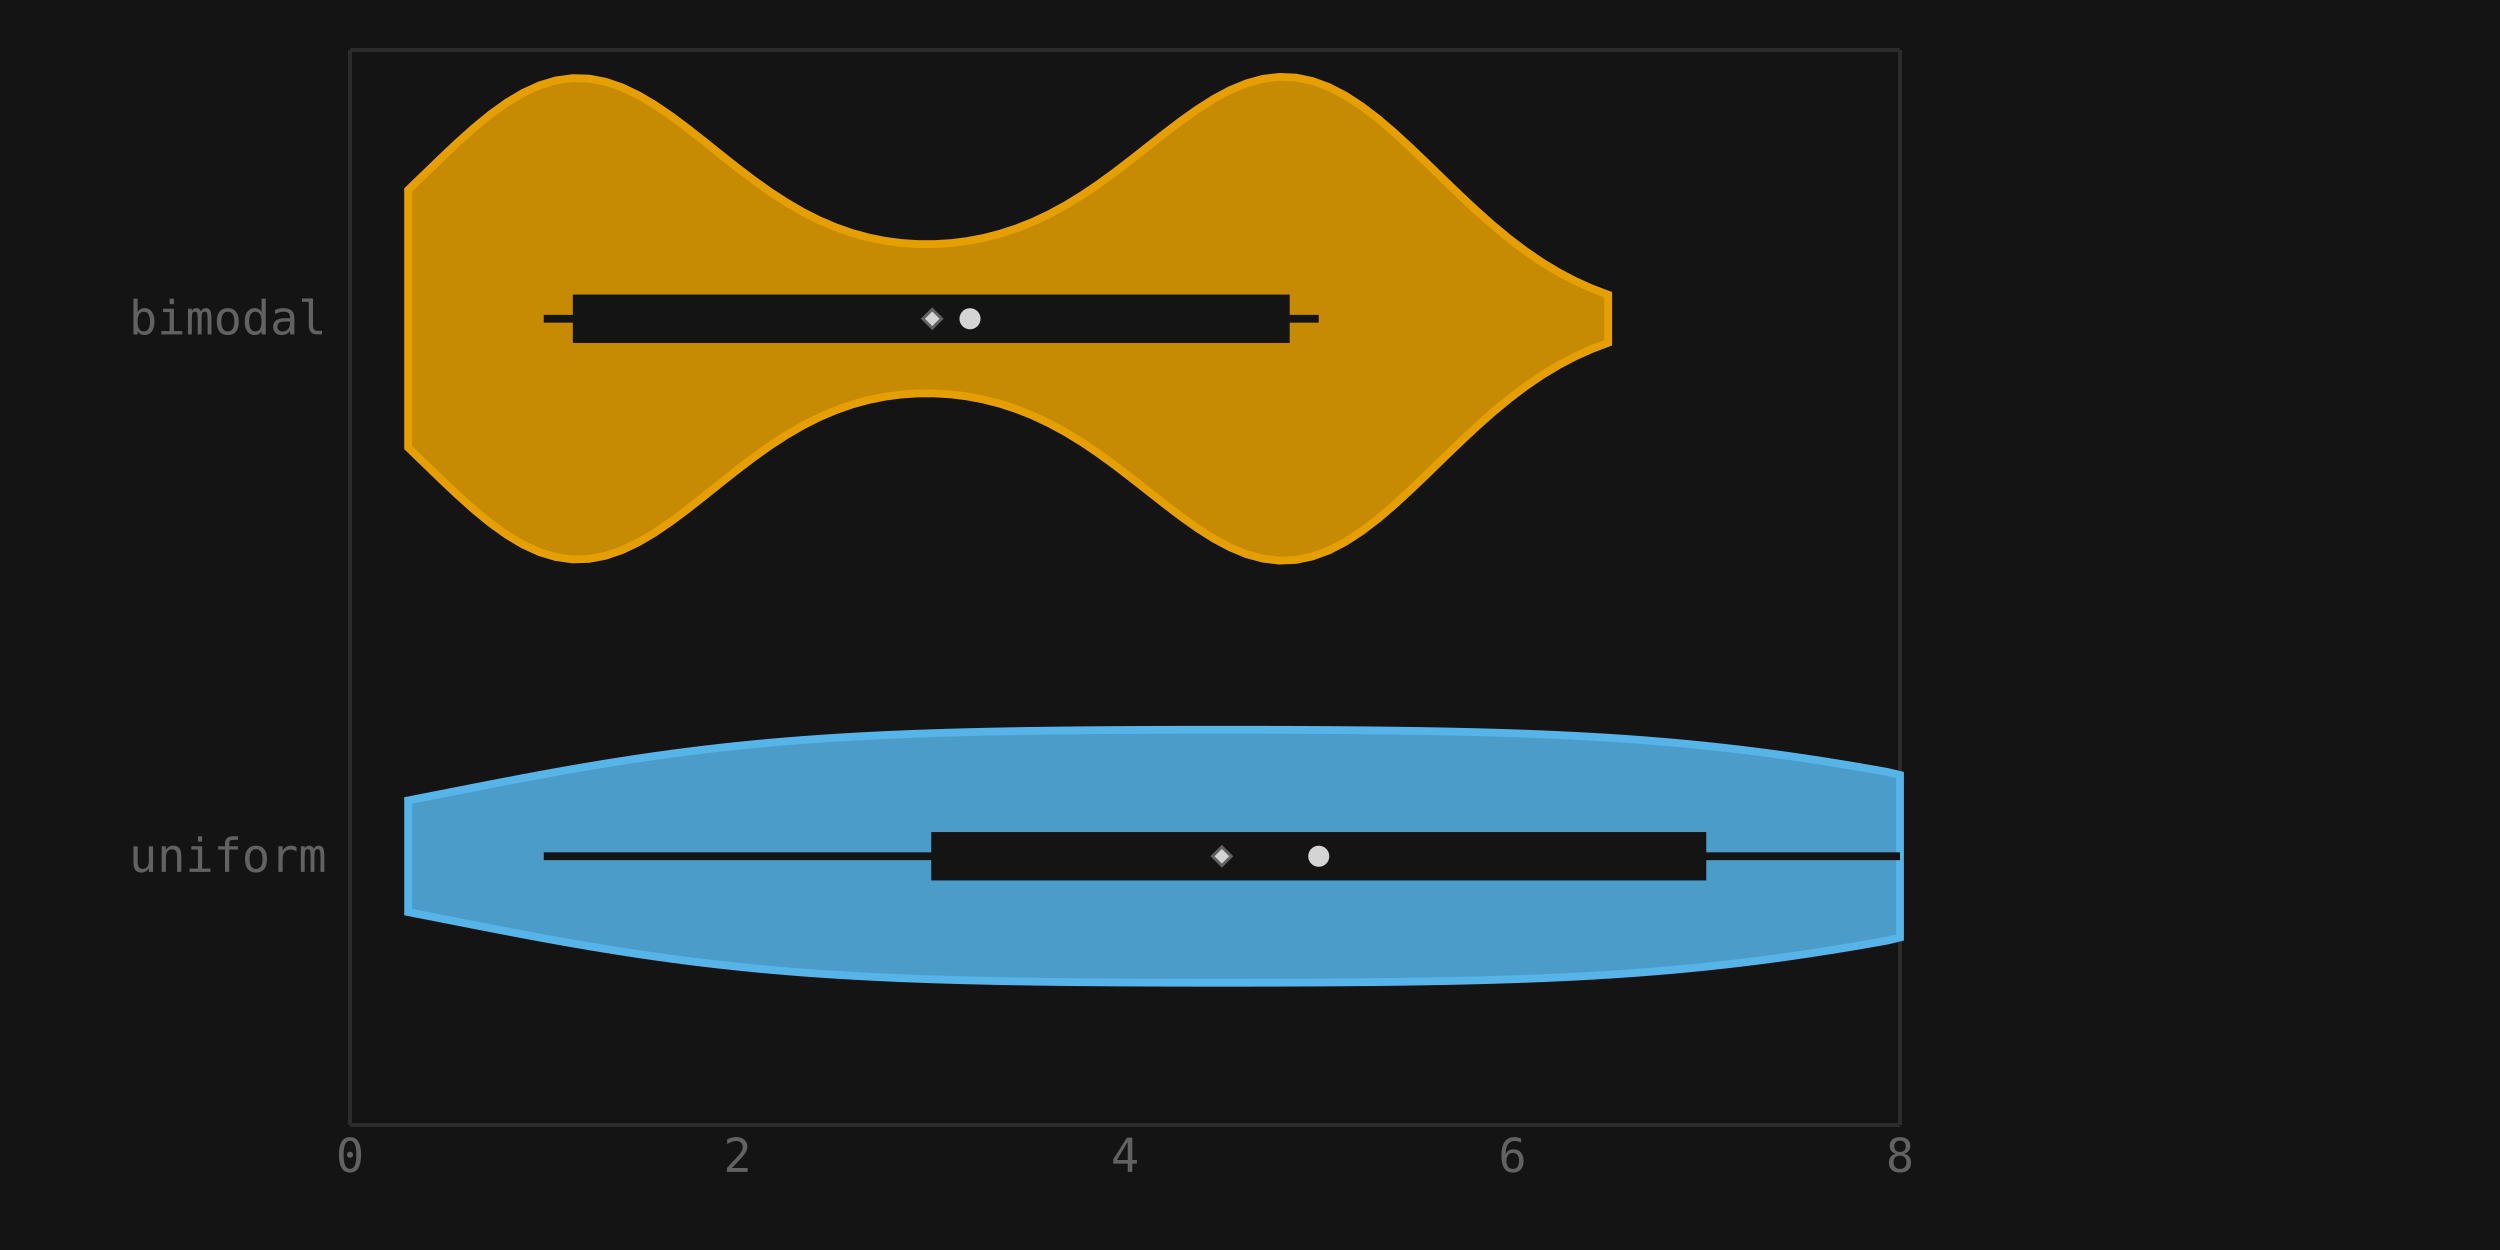
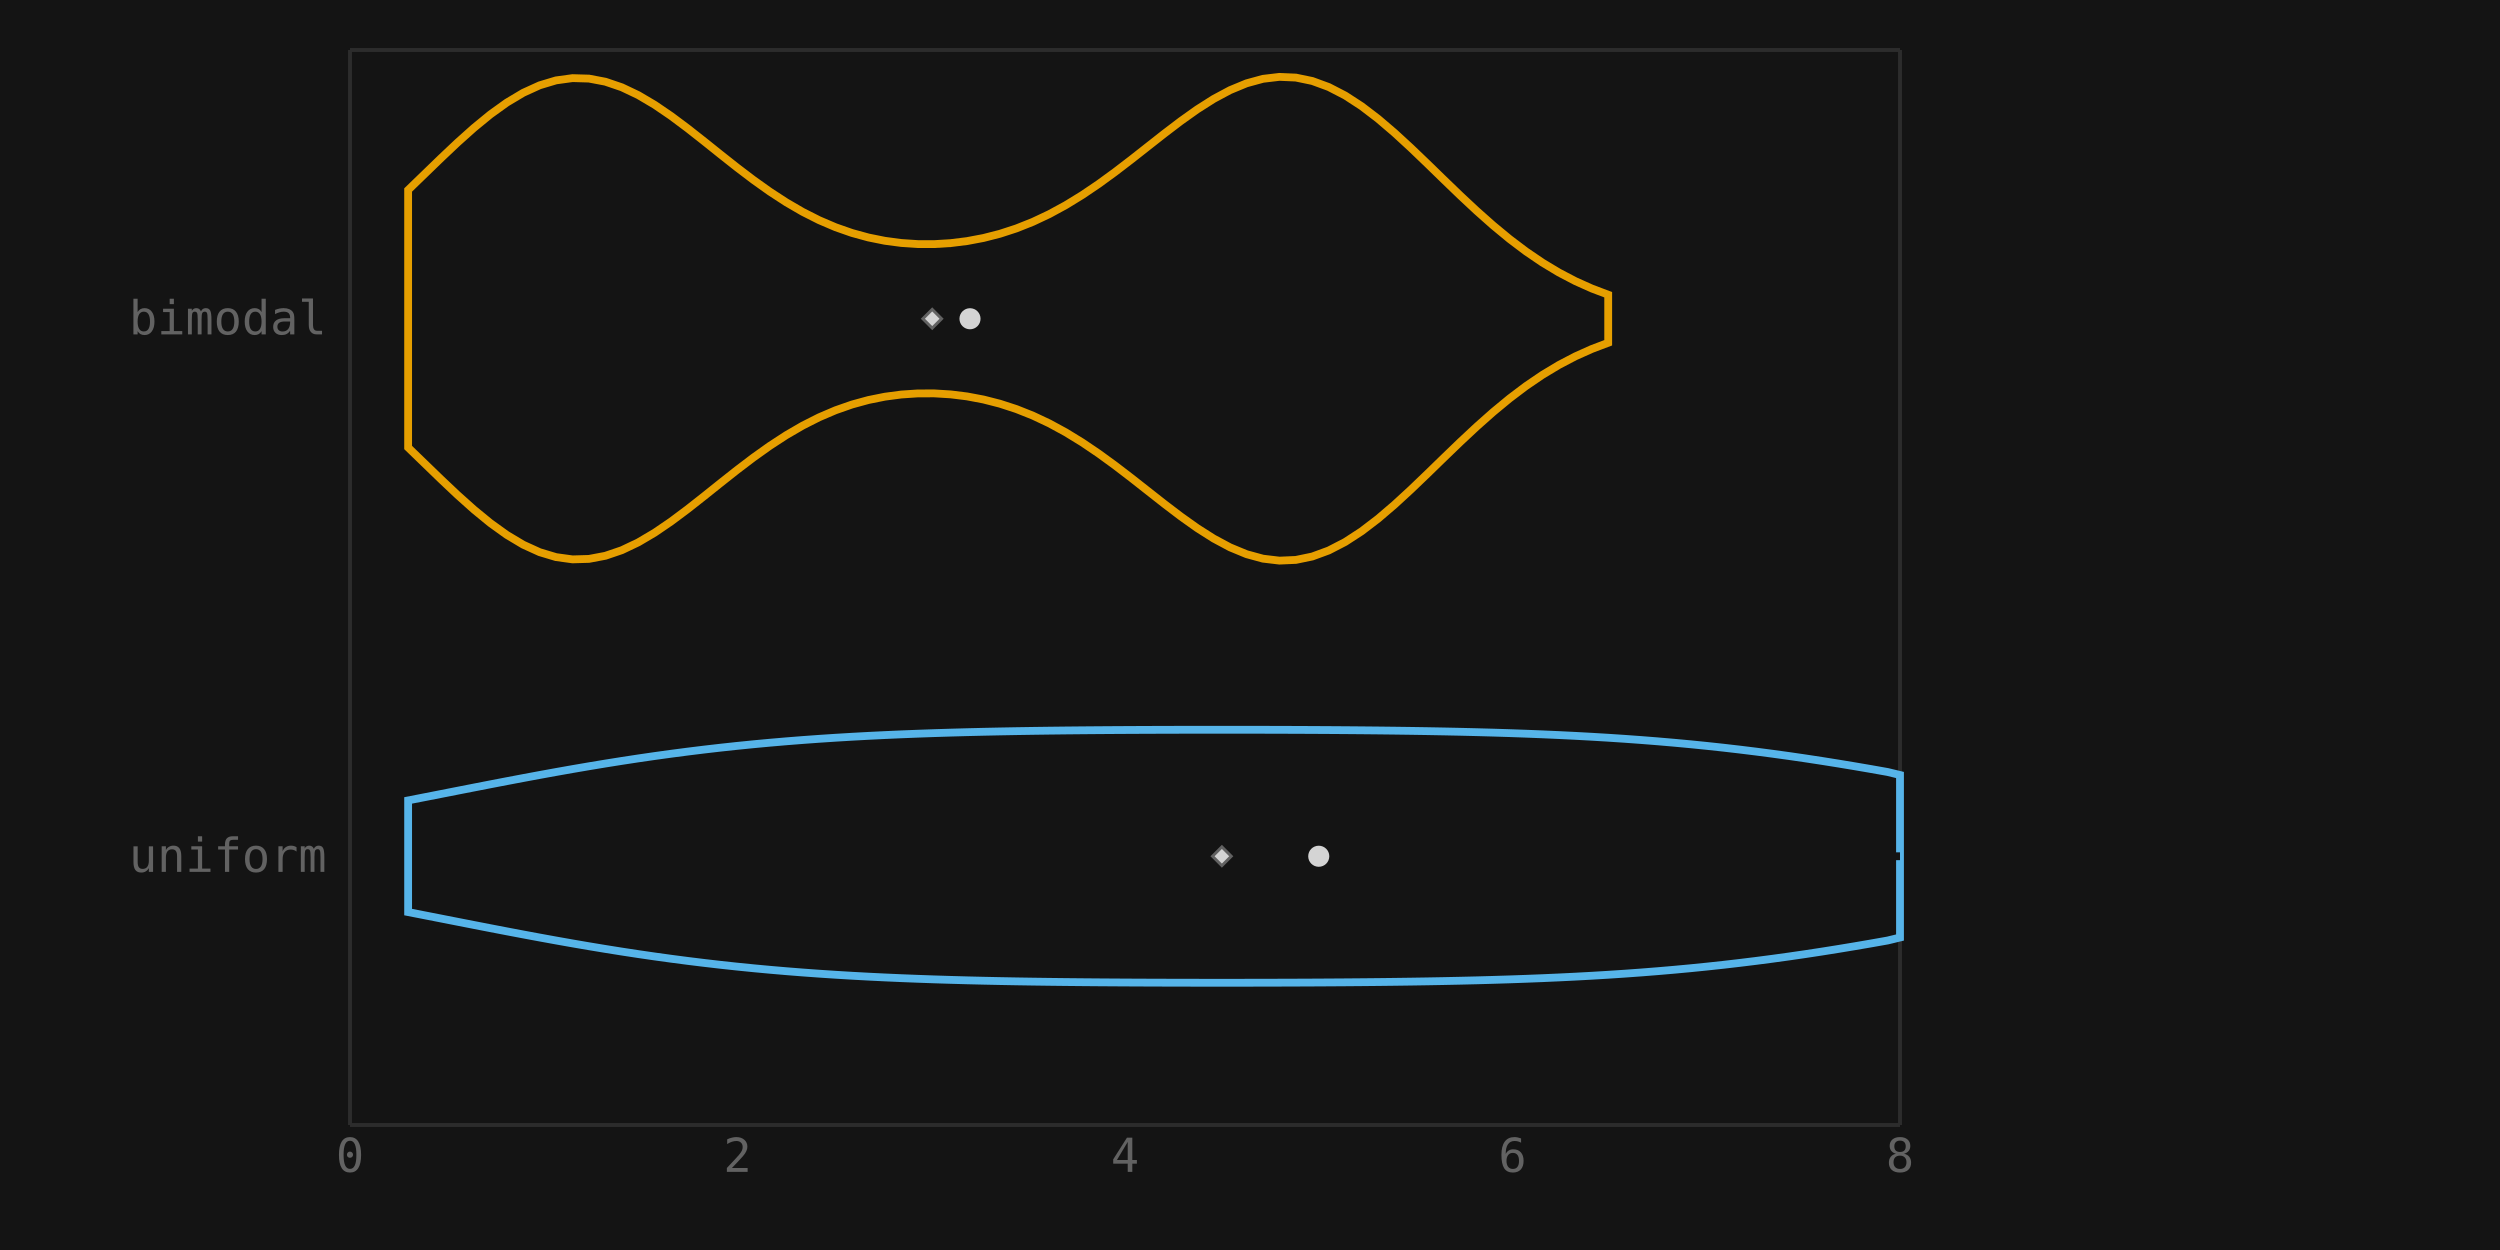
<svg xmlns="http://www.w3.org/2000/svg" viewBox="0 0 640 320" width="640" height="320">
  <rect width="100%" height="100%" fill="#141414" />
  <line x1="89.6" y1="12.8" x2="89.6" y2="288" stroke="#2c2c2c" stroke-width="1" />
  <line x1="89.6" y1="288" x2="486.4" y2="288" stroke="#2c2c2c" stroke-width="1" />
  <line x1="486.4" y1="12.8" x2="486.4" y2="288" stroke="#2c2c2c" stroke-width="1" />
  <line x1="89.6" y1="12.8" x2="486.4" y2="12.8" stroke="#2c2c2c" stroke-width="1" />
  <text x="89.6" y="300" text-anchor="middle" font-size="12" font-family="monospace" fill="#626262">0</text>
  <text x="188.8" y="300" text-anchor="middle" font-size="12" font-family="monospace" fill="#626262">2</text>
  <text x="288" y="300" text-anchor="middle" font-size="12" font-family="monospace" fill="#626262">4</text>
  <text x="387.2" y="300" text-anchor="middle" font-size="12" font-family="monospace" fill="#626262">6</text>
  <text x="486.4" y="300" text-anchor="middle" font-size="12" font-family="monospace" fill="#626262">8</text>
  <clipPath id="isvgb-0">
    <rect x="0" y="69.6" width="83.6" height="24" />
  </clipPath>
  <text x="83.6" y="85.6" text-anchor="end" clip-path="url(#isvgb-0)" font-size="12" font-family="monospace" fill="#626262">bimodal</text>
  <clipPath id="isvgb-1">
    <rect x="0" y="207.2" width="83.6" height="24" />
  </clipPath>
  <text x="83.6" y="223.2" text-anchor="end" clip-path="url(#isvgb-1)" font-size="12" font-family="monospace" fill="#626262">uniform</text>
-   <path d="M104.48 114.564 L108.688 118.635 L112.897 122.709 L117.105 126.682 L121.314 130.448 L125.522 133.898 L129.731 136.926 L133.939 139.439 L138.148 141.357 L142.356 142.622 L146.565 143.2 L150.773 143.08 L154.982 142.282 L159.19 140.849 L163.399 138.847 L167.607 136.362 L171.816 133.493 L176.024 130.348 L180.233 127.038 L184.441 123.67 L188.65 120.344 L192.858 117.146 L197.067 114.148 L201.275 111.406 L205.484 108.959 L209.692 106.831 L213.901 105.031 L218.109 103.558 L222.318 102.404 L226.526 101.555 L230.735 100.997 L234.943 100.717 L239.152 100.706 L243.36 100.961 L247.568 101.482 L251.777 102.276 L255.985 103.353 L260.194 104.724 L264.402 106.399 L268.611 108.382 L272.819 110.671 L277.028 113.251 L281.236 116.095 L285.445 119.159 L289.653 122.383 L293.862 125.693 L298.07 128.999 L302.279 132.201 L306.487 135.195 L310.696 137.871 L314.904 140.126 L319.113 141.868 L323.321 143.019 L327.53 143.52 L331.738 143.339 L335.947 142.466 L340.155 140.922 L344.364 138.748 L348.572 136.012 L352.781 132.797 L356.989 129.202 L361.198 125.333 L365.406 121.299 L369.615 117.205 L373.823 113.15 L378.032 109.22 L382.24 105.488 L386.448 102.011 L390.657 98.83 L394.865 95.968 L399.074 93.437 L403.282 91.233 L407.491 89.345 L411.699 87.751 L411.699 75.449 L407.491 73.855 L403.282 71.967 L399.074 69.763 L394.865 67.232 L390.657 64.37 L386.448 61.189 L382.24 57.712 L378.032 53.98 L373.823 50.05 L369.615 45.995 L365.406 41.901 L361.198 37.867 L356.989 33.998 L352.781 30.403 L348.572 27.188 L344.364 24.452 L340.155 22.278 L335.947 20.734 L331.738 19.861 L327.53 19.68 L323.321 20.181 L319.113 21.332 L314.904 23.074 L310.696 25.329 L306.487 28.005 L302.279 30.999 L298.07 34.201 L293.862 37.507 L289.653 40.817 L285.445 44.041 L281.236 47.105 L277.028 49.949 L272.819 52.529 L268.611 54.818 L264.402 56.801 L260.194 58.476 L255.985 59.847 L251.777 60.924 L247.568 61.718 L243.36 62.239 L239.152 62.494 L234.943 62.483 L230.735 62.203 L226.526 61.645 L222.318 60.796 L218.109 59.642 L213.901 58.169 L209.692 56.369 L205.484 54.241 L201.275 51.794 L197.067 49.052 L192.858 46.054 L188.65 42.856 L184.441 39.53 L180.233 36.162 L176.024 32.852 L171.816 29.707 L167.607 26.838 L163.399 24.353 L159.19 22.351 L154.982 20.918 L150.773 20.12 L146.565 20 L142.356 20.578 L138.148 21.843 L133.939 23.761 L129.731 26.274 L125.522 29.302 L121.314 32.752 L117.105 36.518 L112.897 40.491 L108.688 44.565 L104.48 48.636 Z" fill="#e69f00" fill-opacity="0.85" stroke="#e69f00" stroke-width="2" />
+   <path d="M104.48 114.564 L108.688 118.635 L112.897 122.709 L117.105 126.682 L121.314 130.448 L125.522 133.898 L129.731 136.926 L133.939 139.439 L138.148 141.357 L142.356 142.622 L146.565 143.2 L150.773 143.08 L154.982 142.282 L159.19 140.849 L163.399 138.847 L167.607 136.362 L171.816 133.493 L176.024 130.348 L180.233 127.038 L184.441 123.67 L188.65 120.344 L192.858 117.146 L197.067 114.148 L201.275 111.406 L205.484 108.959 L209.692 106.831 L213.901 105.031 L218.109 103.558 L222.318 102.404 L226.526 101.555 L230.735 100.997 L234.943 100.717 L239.152 100.706 L243.36 100.961 L247.568 101.482 L251.777 102.276 L255.985 103.353 L260.194 104.724 L264.402 106.399 L268.611 108.382 L272.819 110.671 L277.028 113.251 L281.236 116.095 L285.445 119.159 L289.653 122.383 L293.862 125.693 L298.07 128.999 L302.279 132.201 L306.487 135.195 L310.696 137.871 L314.904 140.126 L319.113 141.868 L323.321 143.019 L327.53 143.52 L331.738 143.339 L335.947 142.466 L340.155 140.922 L344.364 138.748 L348.572 136.012 L352.781 132.797 L356.989 129.202 L361.198 125.333 L365.406 121.299 L369.615 117.205 L373.823 113.15 L378.032 109.22 L382.24 105.488 L386.448 102.011 L390.657 98.83 L394.865 95.968 L399.074 93.437 L403.282 91.233 L407.491 89.345 L411.699 87.751 L411.699 75.449 L407.491 73.855 L403.282 71.967 L399.074 69.763 L394.865 67.232 L390.657 64.37 L386.448 61.189 L382.24 57.712 L378.032 53.98 L373.823 50.05 L369.615 45.995 L365.406 41.901 L361.198 37.867 L356.989 33.998 L352.781 30.403 L348.572 27.188 L344.364 24.452 L340.155 22.278 L335.947 20.734 L331.738 19.861 L327.53 19.68 L323.321 20.181 L319.113 21.332 L314.904 23.074 L310.696 25.329 L306.487 28.005 L302.279 30.999 L298.07 34.201 L293.862 37.507 L289.653 40.817 L285.445 44.041 L281.236 47.105 L277.028 49.949 L272.819 52.529 L268.611 54.818 L264.402 56.801 L260.194 58.476 L255.985 59.847 L251.777 60.924 L247.568 61.718 L243.36 62.239 L239.152 62.494 L234.943 62.483 L230.735 62.203 L226.526 61.645 L222.318 60.796 L218.109 59.642 L213.901 58.169 L209.692 56.369 L205.484 54.241 L201.275 51.794 L197.067 49.052 L192.858 46.054 L188.65 42.856 L184.441 39.53 L180.233 36.162 L176.024 32.852 L171.816 29.707 L167.607 26.838 L163.399 24.353 L159.19 22.351 L154.982 20.918 L150.773 20.12 L146.565 20 L142.356 20.578 L138.148 21.843 L133.939 23.761 L129.731 26.274 L125.522 29.302 L121.314 32.752 L117.105 36.518 L112.897 40.491 L108.688 44.565 L104.48 48.636 Z" fill="none" stroke="#e69f00" stroke-width="2" />
  <path d="M139.2 81.6 L337.6 81.6" fill="none" stroke="#141414" stroke-width="2" />
  <rect x="146.64" y="75.408" width="183.52" height="12.384" fill="#141414" />
  <circle cx="248.32" cy="81.6" r="2.7" fill="#d4d4d4" />
  <polygon points="238.648,79.2 241.048,81.6 238.648,84 236.248,81.6" fill="#d4d4d4" stroke="#626262" stroke-width="0.75" />
-   <path d="M104.48 233.493 L108.688 234.314 L112.897 235.14 L117.105 235.967 L121.314 236.791 L125.522 237.611 L129.731 238.421 L133.939 239.219 L138.148 240.003 L142.356 240.768 L146.565 241.514 L150.773 242.236 L154.982 242.933 L159.19 243.604 L163.399 244.246 L167.607 244.858 L171.816 245.439 L176.024 245.989 L180.233 246.507 L184.441 246.994 L188.65 247.448 L192.858 247.871 L197.067 248.262 L201.275 248.624 L205.484 248.957 L209.692 249.261 L213.901 249.539 L218.109 249.791 L222.318 250.019 L226.526 250.224 L230.735 250.409 L234.943 250.573 L239.152 250.72 L243.36 250.849 L247.568 250.964 L251.777 251.064 L255.985 251.152 L260.194 251.229 L264.402 251.295 L268.611 251.352 L272.819 251.401 L277.028 251.442 L281.236 251.477 L285.445 251.506 L289.653 251.53 L293.862 251.549 L298.07 251.563 L302.279 251.574 L306.487 251.581 L310.696 251.584 L314.904 251.584 L319.113 251.581 L323.321 251.574 L327.53 251.563 L331.738 251.549 L335.947 251.53 L340.155 251.506 L344.364 251.477 L348.572 251.442 L352.781 251.401 L356.989 251.352 L361.198 251.295 L365.406 251.229 L369.615 251.152 L373.823 251.064 L378.032 250.964 L382.24 250.849 L386.448 250.72 L390.657 250.573 L394.865 250.409 L399.074 250.224 L403.282 250.019 L407.491 249.791 L411.699 249.539 L415.908 249.261 L420.116 248.957 L424.325 248.624 L428.533 248.262 L432.742 247.871 L436.95 247.448 L441.159 246.994 L445.367 246.507 L449.576 245.989 L453.784 245.439 L457.993 244.858 L462.201 244.246 L466.41 243.604 L470.618 242.933 L474.827 242.236 L479.035 241.514 L483.244 240.768 L486.4 240.003 L486.4 239.219 L486.4 238.421 L486.4 237.611 L486.4 236.791 L486.4 235.967 L486.4 235.14 L486.4 234.314 L486.4 233.493 L486.4 204.907 L486.4 204.086 L486.4 203.26 L486.4 202.433 L486.4 201.609 L486.4 200.789 L486.4 199.979 L486.4 199.181 L486.4 198.397 L483.244 197.632 L479.035 196.886 L474.827 196.164 L470.618 195.467 L466.41 194.796 L462.201 194.154 L457.993 193.542 L453.784 192.961 L449.576 192.411 L445.367 191.893 L441.159 191.406 L436.95 190.952 L432.742 190.529 L428.533 190.138 L424.325 189.776 L420.116 189.443 L415.908 189.139 L411.699 188.861 L407.491 188.609 L403.282 188.381 L399.074 188.176 L394.865 187.991 L390.657 187.827 L386.448 187.68 L382.24 187.551 L378.032 187.436 L373.823 187.336 L369.615 187.248 L365.406 187.171 L361.198 187.105 L356.989 187.048 L352.781 186.999 L348.572 186.958 L344.364 186.923 L340.155 186.894 L335.947 186.87 L331.738 186.851 L327.53 186.837 L323.321 186.826 L319.113 186.819 L314.904 186.816 L310.696 186.816 L306.487 186.819 L302.279 186.826 L298.07 186.837 L293.862 186.851 L289.653 186.87 L285.445 186.894 L281.236 186.923 L277.028 186.958 L272.819 186.999 L268.611 187.048 L264.402 187.105 L260.194 187.171 L255.985 187.248 L251.777 187.336 L247.568 187.436 L243.36 187.551 L239.152 187.68 L234.943 187.827 L230.735 187.991 L226.526 188.176 L222.318 188.381 L218.109 188.609 L213.901 188.861 L209.692 189.139 L205.484 189.443 L201.275 189.776 L197.067 190.138 L192.858 190.529 L188.65 190.952 L184.441 191.406 L180.233 191.893 L176.024 192.411 L171.816 192.961 L167.607 193.542 L163.399 194.154 L159.19 194.796 L154.982 195.467 L150.773 196.164 L146.565 196.886 L142.356 197.632 L138.148 198.397 L133.939 199.181 L129.731 199.979 L125.522 200.789 L121.314 201.609 L117.105 202.433 L112.897 203.26 L108.688 204.086 L104.48 204.907 Z" fill="#56b4e9" fill-opacity="0.85" stroke="#56b4e9" stroke-width="2" />
+   <path d="M104.48 233.493 L108.688 234.314 L112.897 235.14 L117.105 235.967 L121.314 236.791 L125.522 237.611 L129.731 238.421 L133.939 239.219 L138.148 240.003 L142.356 240.768 L146.565 241.514 L150.773 242.236 L154.982 242.933 L159.19 243.604 L163.399 244.246 L167.607 244.858 L171.816 245.439 L176.024 245.989 L180.233 246.507 L184.441 246.994 L188.65 247.448 L192.858 247.871 L197.067 248.262 L201.275 248.624 L205.484 248.957 L209.692 249.261 L213.901 249.539 L218.109 249.791 L222.318 250.019 L226.526 250.224 L230.735 250.409 L234.943 250.573 L239.152 250.72 L243.36 250.849 L247.568 250.964 L251.777 251.064 L255.985 251.152 L260.194 251.229 L264.402 251.295 L268.611 251.352 L272.819 251.401 L277.028 251.442 L281.236 251.477 L285.445 251.506 L289.653 251.53 L293.862 251.549 L298.07 251.563 L302.279 251.574 L306.487 251.581 L310.696 251.584 L314.904 251.584 L319.113 251.581 L323.321 251.574 L327.53 251.563 L331.738 251.549 L335.947 251.53 L340.155 251.506 L344.364 251.477 L348.572 251.442 L352.781 251.401 L356.989 251.352 L361.198 251.295 L365.406 251.229 L369.615 251.152 L373.823 251.064 L378.032 250.964 L382.24 250.849 L386.448 250.72 L390.657 250.573 L394.865 250.409 L399.074 250.224 L403.282 250.019 L407.491 249.791 L411.699 249.539 L415.908 249.261 L420.116 248.957 L424.325 248.624 L428.533 248.262 L432.742 247.871 L436.95 247.448 L441.159 246.994 L445.367 246.507 L449.576 245.989 L453.784 245.439 L457.993 244.858 L462.201 244.246 L466.41 243.604 L470.618 242.933 L474.827 242.236 L479.035 241.514 L483.244 240.768 L486.4 240.003 L486.4 239.219 L486.4 238.421 L486.4 237.611 L486.4 236.791 L486.4 235.967 L486.4 235.14 L486.4 234.314 L486.4 233.493 L486.4 204.907 L486.4 204.086 L486.4 203.26 L486.4 202.433 L486.4 201.609 L486.4 200.789 L486.4 199.979 L486.4 199.181 L486.4 198.397 L483.244 197.632 L479.035 196.886 L474.827 196.164 L470.618 195.467 L466.41 194.796 L462.201 194.154 L457.993 193.542 L453.784 192.961 L449.576 192.411 L445.367 191.893 L441.159 191.406 L436.95 190.952 L432.742 190.529 L428.533 190.138 L424.325 189.776 L420.116 189.443 L415.908 189.139 L411.699 188.861 L407.491 188.609 L403.282 188.381 L399.074 188.176 L394.865 187.991 L390.657 187.827 L386.448 187.68 L382.24 187.551 L378.032 187.436 L373.823 187.336 L369.615 187.248 L365.406 187.171 L361.198 187.105 L356.989 187.048 L352.781 186.999 L348.572 186.958 L344.364 186.923 L340.155 186.894 L335.947 186.87 L331.738 186.851 L327.53 186.837 L323.321 186.826 L319.113 186.819 L314.904 186.816 L310.696 186.816 L306.487 186.819 L302.279 186.826 L298.07 186.837 L293.862 186.851 L289.653 186.87 L285.445 186.894 L281.236 186.923 L277.028 186.958 L272.819 186.999 L268.611 187.048 L264.402 187.105 L260.194 187.171 L255.985 187.248 L251.777 187.336 L247.568 187.436 L243.36 187.551 L239.152 187.68 L234.943 187.827 L230.735 187.991 L226.526 188.176 L222.318 188.381 L218.109 188.609 L213.901 188.861 L209.692 189.139 L205.484 189.443 L201.275 189.776 L197.067 190.138 L192.858 190.529 L188.65 190.952 L184.441 191.406 L180.233 191.893 L176.024 192.411 L171.816 192.961 L167.607 193.542 L163.399 194.154 L159.19 194.796 L154.982 195.467 L150.773 196.164 L146.565 196.886 L142.356 197.632 L138.148 198.397 L133.939 199.181 L129.731 199.979 L125.522 200.789 L121.314 201.609 L117.105 202.433 L112.897 203.26 L108.688 204.086 L104.48 204.907 Z" fill="none" stroke="#56b4e9" stroke-width="2" />
  <path d="M139.2 219.2 L486.4 219.2" fill="none" stroke="#141414" stroke-width="2" />
  <rect x="238.4" y="213.008" width="198.4" height="12.384" fill="#141414" />
  <circle cx="337.6" cy="219.2" r="2.7" fill="#d4d4d4" />
  <polygon points="312.8,216.8 315.2,219.2 312.8,221.6 310.4,219.2" fill="#d4d4d4" stroke="#626262" stroke-width="0.75" />
</svg>
